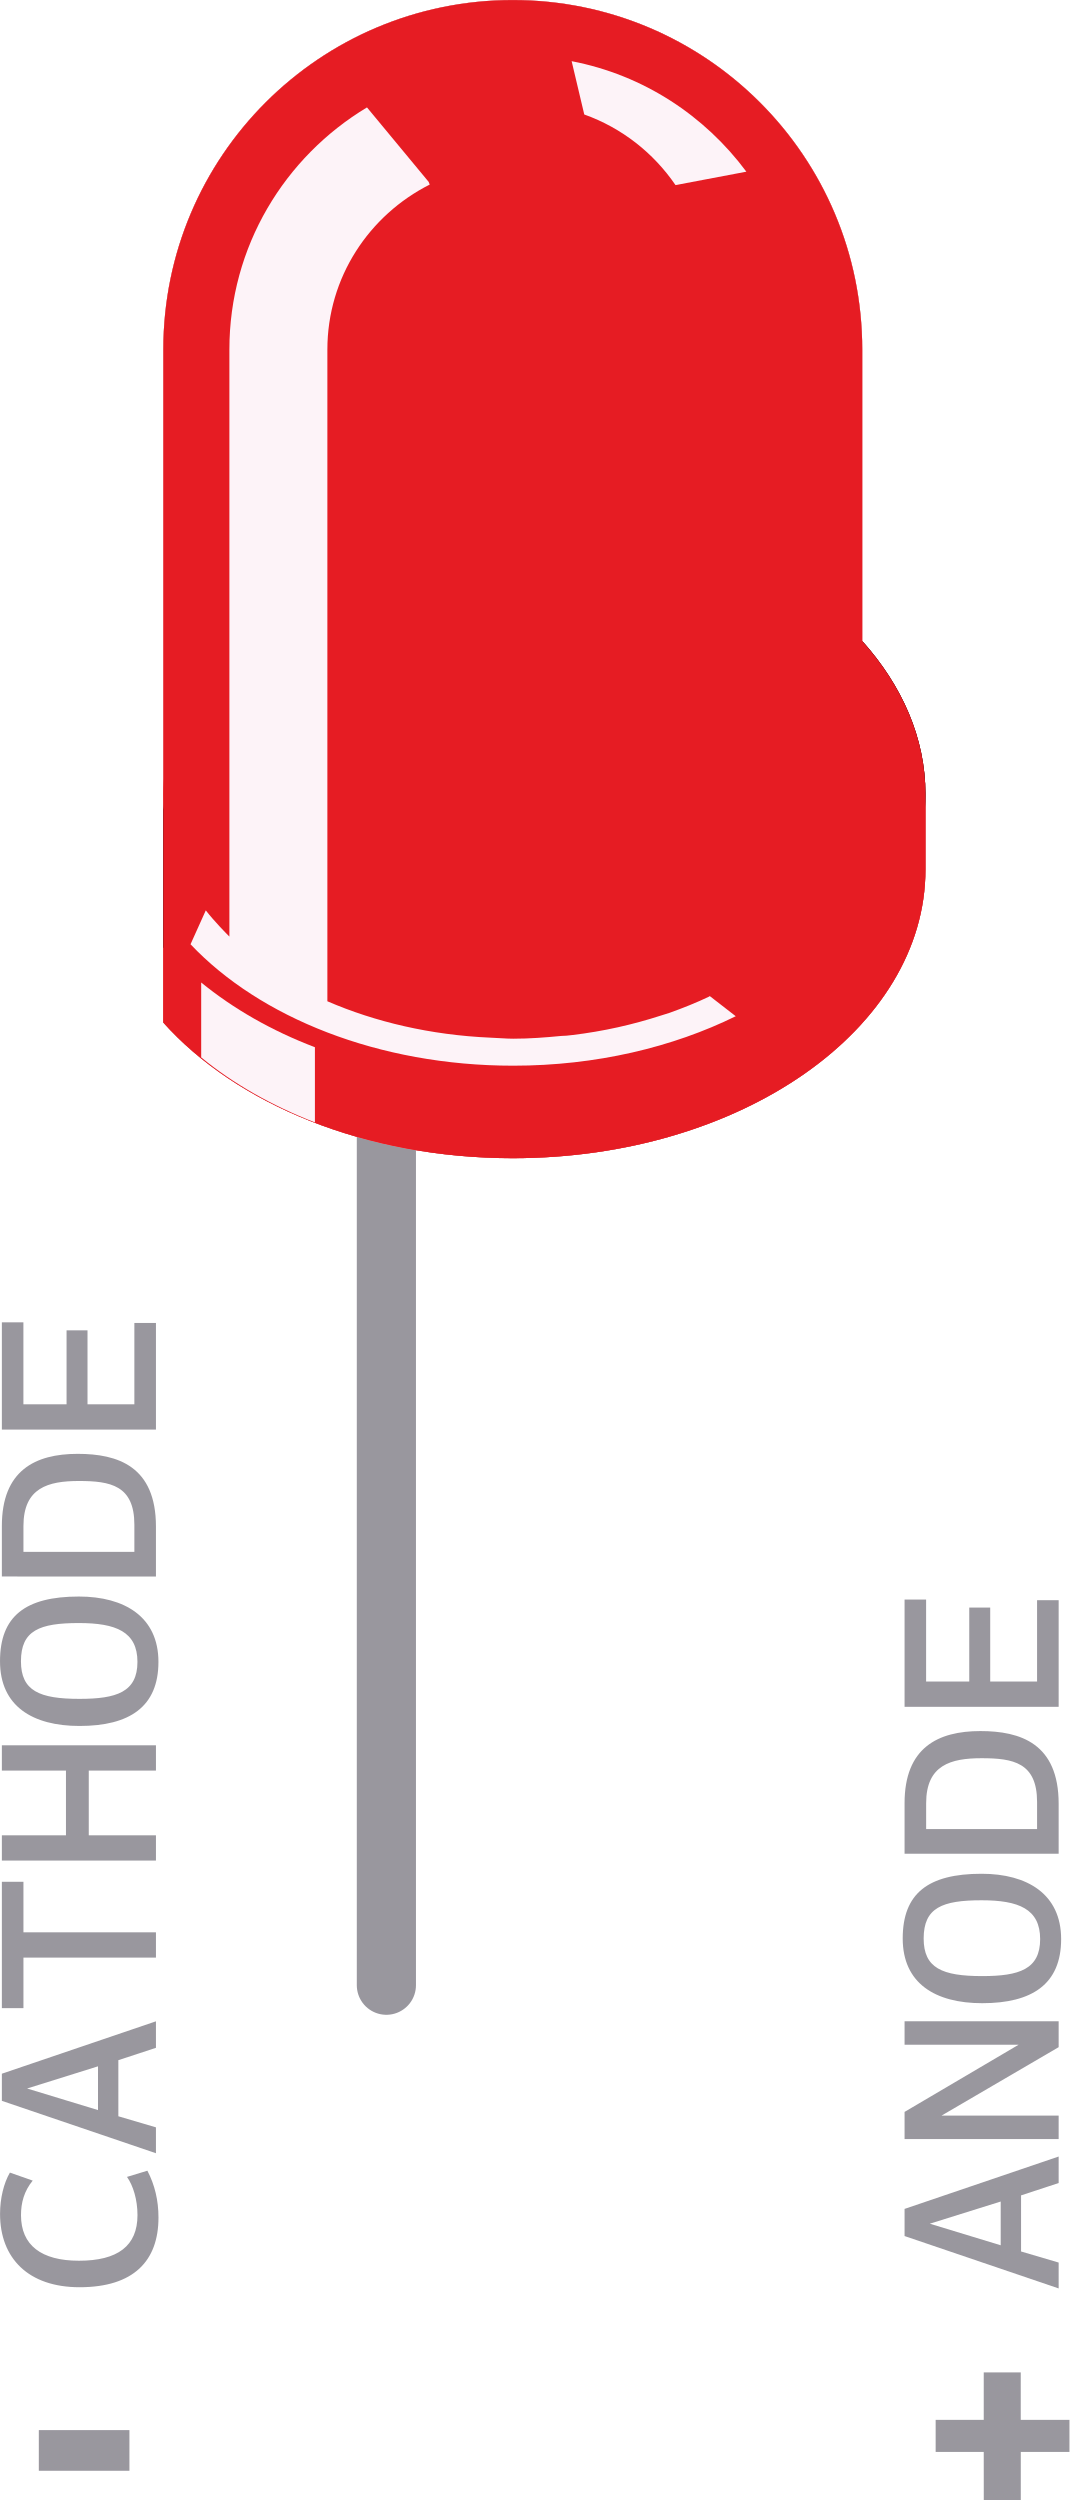
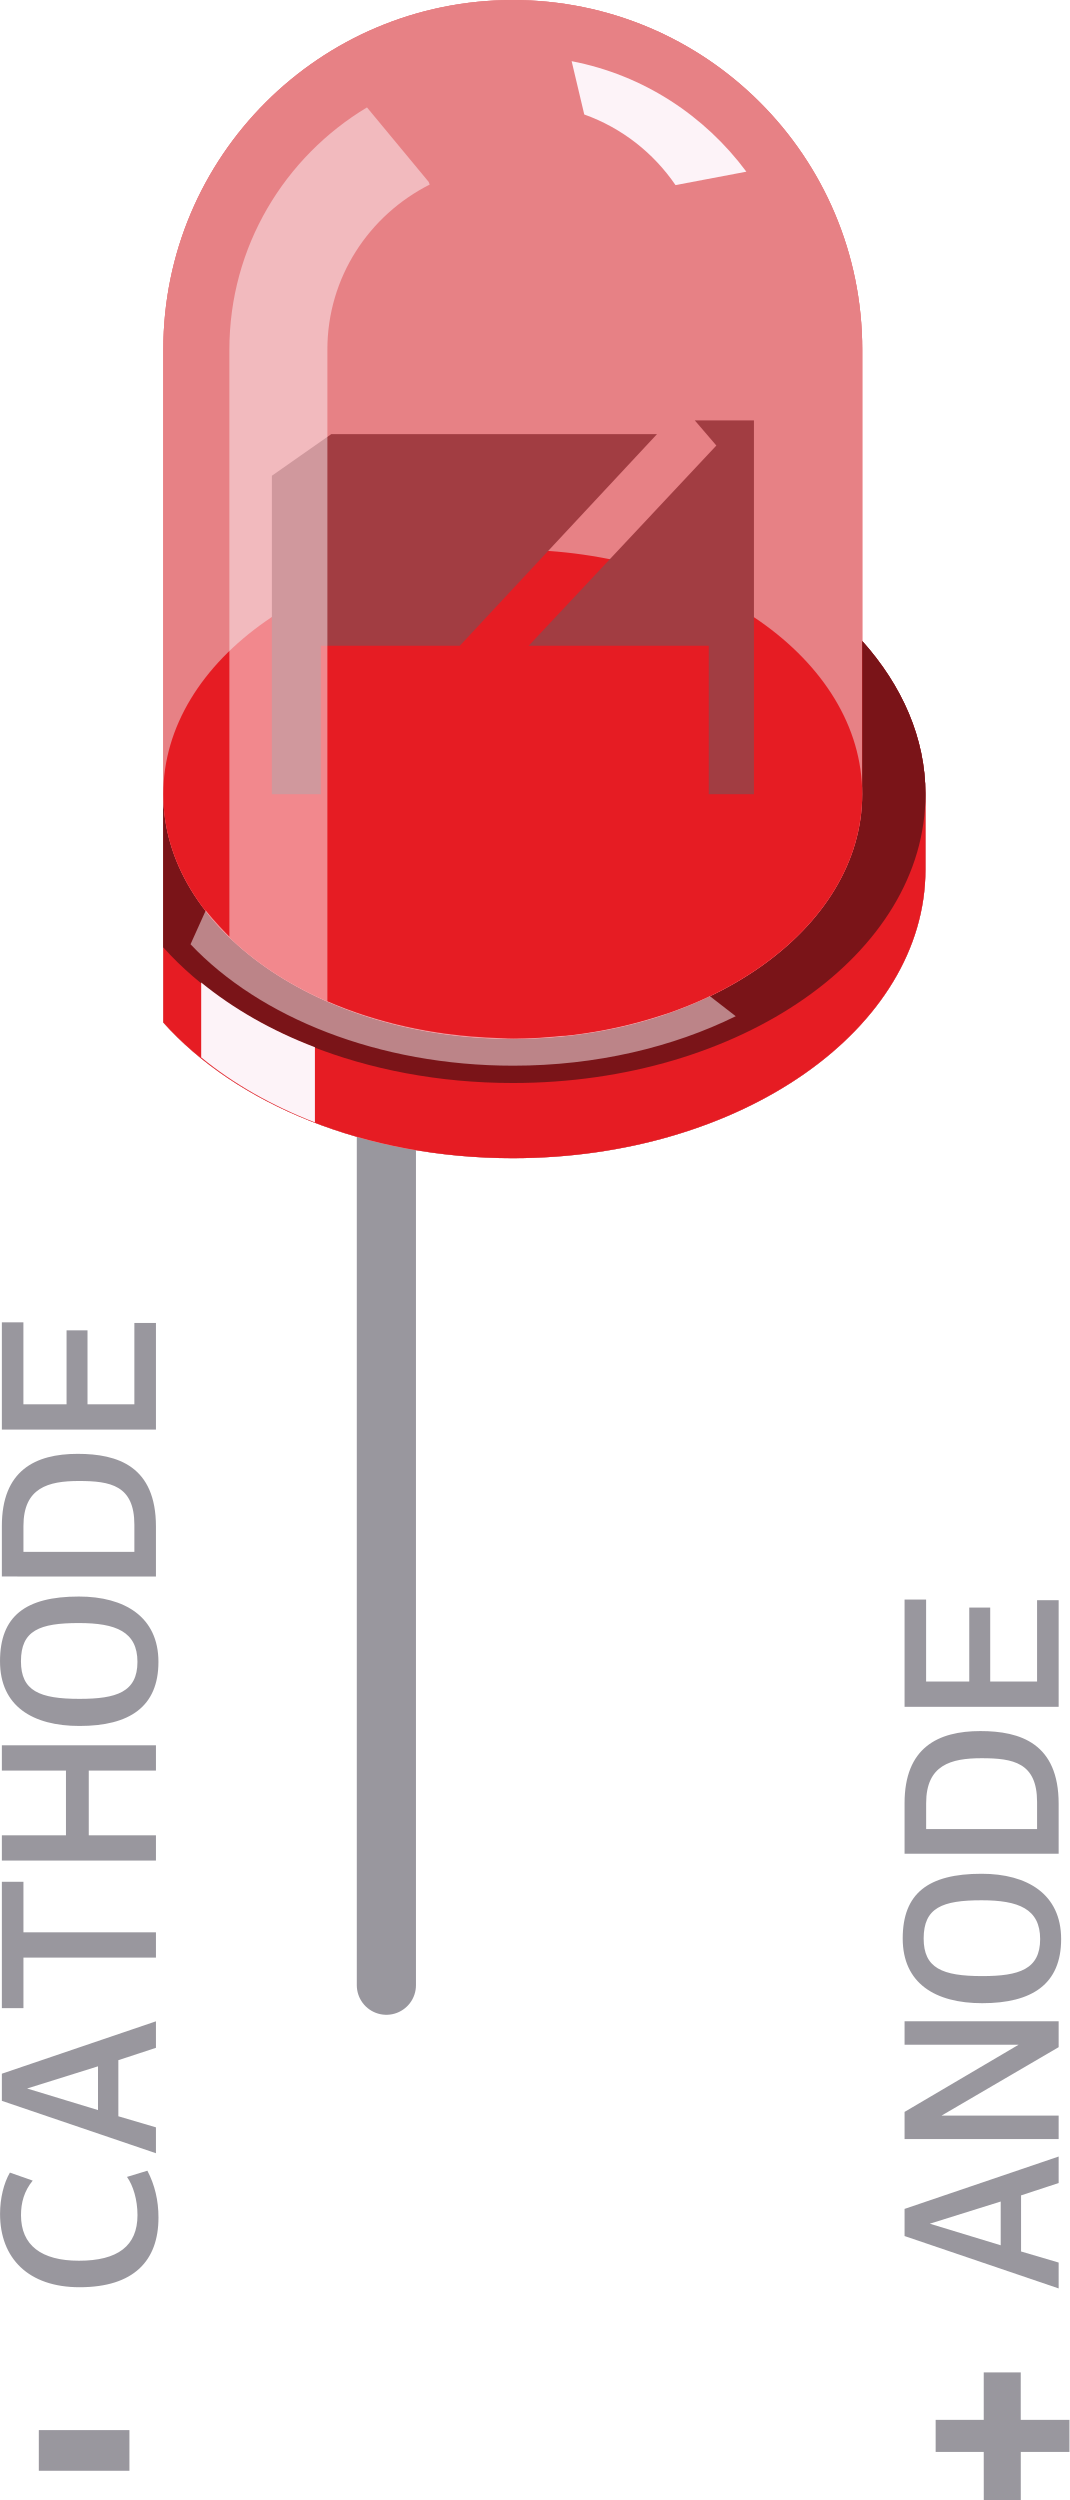
<svg xmlns="http://www.w3.org/2000/svg" width="9.564mm" height="22.357mm" viewBox="0 0 9.564 22.357" version="1.1" id="svg10637">
  <defs id="defs10634">
    <clipPath clipPathUnits="userSpaceOnUse" id="clipPath7305">
      <g id="g7309">
        <path d="m 45,137 h 18.523 v 46.152 H 45 Z m 0,0" id="path7307" />
      </g>
    </clipPath>
    <clipPath id="clip30">
      <rect x="0" y="0" width="20" height="30" id="rect619" />
    </clipPath>
    <clipPath id="clip31">
      <path d="M 0.203,0.078 H 19.523 V 29.441 H 0.203 Z m 0,0" id="path616" />
    </clipPath>
    <clipPath clipPathUnits="userSpaceOnUse" id="clipPath7323">
      <g id="g7327" transform="translate(-44,-125)">
        <path d="M 44.203,125.078 H 63.523 V 155 H 44.203 Z m 0,0" id="path7325" />
      </g>
    </clipPath>
    <mask id="mask7">
      <g filter="url(#alpha)" id="g613">
        <rect x="0" y="0" width="396.85" height="660.472" style="fill:#000000;fill-opacity:0.3;stroke:none" id="rect611" />
      </g>
    </mask>
    <filter id="alpha" filterUnits="objectBoundingBox" x="0" y="0" width="1" height="1">
      <feColorMatrix type="matrix" in="SourceGraphic" values="0 0 0 0 1 0 0 0 0 1 0 0 0 0 1 0 0 0 1 0" id="feColorMatrix472" />
    </filter>
    <clipPath id="clipPath9963">
      <rect x="0" y="0" width="20" height="30" id="rect9961" />
    </clipPath>
    <clipPath id="clipPath9967">
      <path d="M 0.203,0.078 H 19.523 V 29.441 H 0.203 Z m 0,0" id="path9965" />
    </clipPath>
    <clipPath id="clip32">
      <rect x="0" y="0" width="20" height="30" id="rect635" />
    </clipPath>
    <clipPath id="clip33">
      <path d="M 0.203,0.078 H 19.523 V 29.441 H 0.203 Z m 0,0" id="path632" />
    </clipPath>
    <clipPath clipPathUnits="userSpaceOnUse" id="clipPath7317">
      <g id="g7321" transform="translate(-44,-125)">
        <path d="M 44.203,125.078 H 63.523 V 155 H 44.203 Z m 0,0" id="path7319" />
      </g>
    </clipPath>
    <mask id="mask8">
      <g filter="url(#alpha)" id="g629">
        <rect x="0" y="0" width="396.85" height="660.472" style="fill:#000000;fill-opacity:0.5;stroke:none" id="rect627" />
      </g>
    </mask>
    <filter id="filter9981" filterUnits="objectBoundingBox" x="0" y="0" width="1" height="1">
      <feColorMatrix type="matrix" in="SourceGraphic" values="0 0 0 0 1 0 0 0 0 1 0 0 0 0 1 0 0 0 1 0" id="feColorMatrix9979" />
    </filter>
    <clipPath id="clipPath9985">
      <rect x="0" y="0" width="20" height="30" id="rect9983" />
    </clipPath>
    <clipPath id="clipPath9989">
      <path d="M 0.203,0.078 H 19.523 V 29.441 H 0.203 Z m 0,0" id="path9987" />
    </clipPath>
    <clipPath id="clip35">
      <rect x="0" y="0" width="20" height="14" id="rect654" />
    </clipPath>
    <clipPath id="clip36">
      <path d="M 0.203,0.328 H 19.523 V 13.438 H 0.203 Z m 0,0" id="path651" />
    </clipPath>
    <clipPath clipPathUnits="userSpaceOnUse" id="clipPath7341">
      <g id="g7345" transform="translate(-44,-141)">
        <path d="m 44.203,141 h 19.32 v 14 H 44.203 Z m 0,0" id="path7343" />
      </g>
    </clipPath>
    <mask id="mask9">
      <g filter="url(#alpha)" id="g648">
        <rect x="0" y="0" width="396.85" height="660.472" style="fill:#000000;fill-opacity:0.9;stroke:none" id="rect646" />
      </g>
    </mask>
    <filter id="filter10003" filterUnits="objectBoundingBox" x="0" y="0" width="1" height="1">
      <feColorMatrix type="matrix" in="SourceGraphic" values="0 0 0 0 1 0 0 0 0 1 0 0 0 0 1 0 0 0 1 0" id="feColorMatrix10001" />
    </filter>
    <clipPath id="clipPath10007">
      <rect x="0" y="0" width="20" height="14" id="rect10005" />
    </clipPath>
    <clipPath id="clipPath10011">
      <path d="M 0.203,0.328 H 19.523 V 13.438 H 0.203 Z m 0,0" id="path10009" />
    </clipPath>
    <clipPath id="clip37">
      <rect x="0" y="0" width="20" height="14" id="rect670" />
    </clipPath>
    <clipPath id="clip38">
      <path d="M 0.203,0.328 H 19.523 V 13.438 H 0.203 Z m 0,0" id="path667" />
    </clipPath>
    <clipPath clipPathUnits="userSpaceOnUse" id="clipPath7335">
      <g id="g7339" transform="translate(-44,-141)">
        <path d="m 44.203,141 h 19.32 v 14 H 44.203 Z m 0,0" id="path7337" />
      </g>
    </clipPath>
    <mask id="mask10">
      <g filter="url(#alpha)" id="g664">
        <rect x="0" y="0" width="396.85" height="660.472" style="fill:#000000;fill-opacity:0.7;stroke:none" id="rect662" />
      </g>
    </mask>
    <filter id="filter10025" filterUnits="objectBoundingBox" x="0" y="0" width="1" height="1">
      <feColorMatrix type="matrix" in="SourceGraphic" values="0 0 0 0 1 0 0 0 0 1 0 0 0 0 1 0 0 0 1 0" id="feColorMatrix10023" />
    </filter>
    <clipPath id="clipPath10029">
      <rect x="0" y="0" width="20" height="14" id="rect10027" />
    </clipPath>
    <clipPath id="clipPath10033">
      <path d="M 0.203,0.328 H 19.523 V 13.438 H 0.203 Z m 0,0" id="path10031" />
    </clipPath>
    <clipPath id="clip40">
      <rect x="0" y="0" width="20" height="12" id="rect689" />
    </clipPath>
    <clipPath id="clip41">
      <path d="M 0.203,0.328 H 19.523 V 11.531 H 0.203 Z m 0,0" id="path686" />
    </clipPath>
    <clipPath clipPathUnits="userSpaceOnUse" id="clipPath7352">
      <g id="g7356" transform="translate(-44,-141)">
        <path d="m 44.203,141 h 19.32 v 12 H 44.203 Z m 0,0" id="path7354" />
      </g>
    </clipPath>
    <mask id="mask11">
      <g filter="url(#alpha)" id="g683">
        <rect x="0" y="0" width="396.85" height="660.472" style="fill:#000000;fill-opacity:0.25;stroke:none" id="rect681" />
      </g>
    </mask>
    <filter id="filter10047" filterUnits="objectBoundingBox" x="0" y="0" width="1" height="1">
      <feColorMatrix type="matrix" in="SourceGraphic" values="0 0 0 0 1 0 0 0 0 1 0 0 0 0 1 0 0 0 1 0" id="feColorMatrix10045" />
    </filter>
    <clipPath id="clipPath10051">
      <rect x="0" y="0" width="20" height="12" id="rect10049" />
    </clipPath>
    <clipPath id="clipPath10055">
      <path d="M 0.203,0.328 H 19.523 V 11.531 H 0.203 Z m 0,0" id="path10053" />
    </clipPath>
    <clipPath id="clip43">
      <rect x="0" y="0" width="18" height="13" id="rect708" />
    </clipPath>
    <clipPath id="clip44">
      <path d="m 0.203,0.012 h 17.719 V 12.41 H 0.203 Z m 0,0" id="path705" />
    </clipPath>
    <clipPath clipPathUnits="userSpaceOnUse" id="clipPath7370">
      <g id="g7374" transform="translate(-44,-139)">
        <path d="M 44.203,139 H 62 v 13 H 44.203 Z m 0,0" id="path7372" />
      </g>
    </clipPath>
    <mask id="mask12">
      <g filter="url(#alpha)" id="g702">
        <rect x="0" y="0" width="396.85" height="660.472" style="fill:#000000;fill-opacity:0.25;stroke:none" id="rect700" />
      </g>
    </mask>
    <filter id="filter10069" filterUnits="objectBoundingBox" x="0" y="0" width="1" height="1">
      <feColorMatrix type="matrix" in="SourceGraphic" values="0 0 0 0 1 0 0 0 0 1 0 0 0 0 1 0 0 0 1 0" id="feColorMatrix10067" />
    </filter>
    <clipPath id="clipPath10073">
      <rect x="0" y="0" width="18" height="13" id="rect10071" />
    </clipPath>
    <clipPath id="clipPath10077">
      <path d="m 0.203,0.012 h 17.719 V 12.41 H 0.203 Z m 0,0" id="path10075" />
    </clipPath>
    <clipPath id="clip45">
      <rect x="0" y="0" width="18" height="13" id="rect724" />
    </clipPath>
    <clipPath id="clip46">
      <path d="m 0.203,0.012 h 17.719 V 12.41 H 0.203 Z m 0,0" id="path721" />
    </clipPath>
    <clipPath clipPathUnits="userSpaceOnUse" id="clipPath7364">
      <g id="g7368" transform="translate(-44,-139)">
        <path d="M 44.203,139 H 62 v 13 H 44.203 Z m 0,0" id="path7366" />
      </g>
    </clipPath>
    <mask id="mask13">
      <g filter="url(#alpha)" id="g718">
        <rect x="0" y="0" width="396.85" height="660.472" style="fill:#000000;fill-opacity:0.25;stroke:none" id="rect716" />
      </g>
    </mask>
    <filter id="filter10091" filterUnits="objectBoundingBox" x="0" y="0" width="1" height="1">
      <feColorMatrix type="matrix" in="SourceGraphic" values="0 0 0 0 1 0 0 0 0 1 0 0 0 0 1 0 0 0 1 0" id="feColorMatrix10089" />
    </filter>
    <clipPath id="clipPath10095">
      <rect x="0" y="0" width="18" height="13" id="rect10093" />
    </clipPath>
    <clipPath id="clipPath10099">
      <path d="m 0.203,0.012 h 17.719 V 12.41 H 0.203 Z m 0,0" id="path10097" />
    </clipPath>
    <clipPath id="clip48">
      <rect x="0" y="0" width="20" height="30" id="rect743" />
    </clipPath>
    <clipPath id="clip49">
      <path d="M 0.203,0.078 H 19.523 V 29.441 H 0.203 Z m 0,0" id="path740" />
    </clipPath>
    <clipPath clipPathUnits="userSpaceOnUse" id="clipPath7381">
      <g id="g7385" transform="translate(-44,-125)">
        <path d="M 44.203,125.078 H 63.523 V 155 H 44.203 Z m 0,0" id="path7383" />
      </g>
    </clipPath>
    <mask id="mask14">
      <g filter="url(#alpha)" id="g737">
        <rect x="0" y="0" width="396.85" height="660.472" style="fill:#000000;fill-opacity:0.65;stroke:none" id="rect735" />
      </g>
    </mask>
    <filter id="filter10113" filterUnits="objectBoundingBox" x="0" y="0" width="1" height="1">
      <feColorMatrix type="matrix" in="SourceGraphic" values="0 0 0 0 1 0 0 0 0 1 0 0 0 0 1 0 0 0 1 0" id="feColorMatrix10111" />
    </filter>
    <clipPath id="clipPath10117">
      <rect x="0" y="0" width="20" height="30" id="rect10115" />
    </clipPath>
    <clipPath id="clipPath10121">
      <path d="M 0.203,0.078 H 19.523 V 29.441 H 0.203 Z m 0,0" id="path10119" />
    </clipPath>
    <clipPath id="clip50">
      <rect x="0" y="0" width="5" height="4" id="rect759" />
    </clipPath>
    <clipPath id="clip51">
      <path d="M 0.555,0.629 H 4.984 V 3.77 H 0.555 Z m 0,0" id="path756" />
    </clipPath>
    <mask id="mask15">
      <g filter="url(#alpha)" id="g753">
        <rect x="0" y="0" width="396.85" height="660.472" style="fill:#000000;fill-opacity:0.4;stroke:none" id="rect751" />
      </g>
    </mask>
    <filter id="filter10132" filterUnits="objectBoundingBox" x="0" y="0" width="1" height="1">
      <feColorMatrix type="matrix" in="SourceGraphic" values="0 0 0 0 1 0 0 0 0 1 0 0 0 0 1 0 0 0 1 0" id="feColorMatrix10130" />
    </filter>
    <clipPath id="clipPath10136">
      <rect x="0" y="0" width="5" height="4" id="rect10134" />
    </clipPath>
    <clipPath id="clipPath10140">
      <path d="M 0.555,0.629 H 4.984 V 3.77 H 0.555 Z m 0,0" id="path10138" />
    </clipPath>
    <clipPath id="clip52">
      <rect x="0" y="0" width="4" height="5" id="rect775" />
    </clipPath>
    <clipPath id="clip53">
      <path d="M 0.164,0.984 H 3.047 V 4.531 H 0.164 Z m 0,0" id="path772" />
    </clipPath>
    <mask id="mask16">
      <g filter="url(#alpha)" id="g769">
        <rect x="0" y="0" width="396.85" height="660.472" style="fill:#000000;fill-opacity:0.4;stroke:none" id="rect767" />
      </g>
    </mask>
    <filter id="filter10151" filterUnits="objectBoundingBox" x="0" y="0" width="1" height="1">
      <feColorMatrix type="matrix" in="SourceGraphic" values="0 0 0 0 1 0 0 0 0 1 0 0 0 0 1 0 0 0 1 0" id="feColorMatrix10149" />
    </filter>
    <clipPath id="clipPath10155">
      <rect x="0" y="0" width="4" height="5" id="rect10153" />
    </clipPath>
    <clipPath id="clipPath10159">
      <path d="M 0.164,0.984 H 3.047 V 4.531 H 0.164 Z m 0,0" id="path10157" />
    </clipPath>
    <clipPath id="clip55">
      <rect x="0" y="0" width="15" height="26" id="rect794" />
    </clipPath>
    <clipPath id="clip56">
      <path d="M 0.895,0.801 H 14.715 V 25.094 H 0.895 Z m 0,0" id="path791" />
    </clipPath>
    <clipPath clipPathUnits="userSpaceOnUse" id="clipPath7392">
      <g id="g7396" transform="translate(-44,-127)">
        <path d="M 44.203,127 H 59 v 26 H 44.203 Z m 0,0" id="path7394" />
      </g>
    </clipPath>
    <mask id="mask17">
      <g filter="url(#alpha)" id="g788">
        <rect x="0" y="0" width="396.85" height="660.472" style="fill:#000000;fill-opacity:0.4;stroke:none" id="rect786" />
      </g>
    </mask>
    <filter id="filter10173" filterUnits="objectBoundingBox" x="0" y="0" width="1" height="1">
      <feColorMatrix type="matrix" in="SourceGraphic" values="0 0 0 0 1 0 0 0 0 1 0 0 0 0 1 0 0 0 1 0" id="feColorMatrix10171" />
    </filter>
    <clipPath id="clipPath10177">
      <rect x="0" y="0" width="15" height="26" id="rect10175" />
    </clipPath>
    <clipPath id="clipPath10181">
      <path d="M 0.895,0.801 H 14.715 V 25.094 H 0.895 Z m 0,0" id="path10179" />
    </clipPath>
  </defs>
  <g id="layer1" transform="translate(-100.6407,-127.2746)">
    <g id="use3882" style="fill:#99979e;fill-opacity:1" transform="matrix(0.3527778,0,0,0.3527778,100.5469,149.8994)">
      <path style="stroke:none" d="M 3.547,-1.5 V -2.531 H 1.25 V -1.5 Z m 0,0" id="path11550" />
    </g>
    <g id="use3890" style="fill:#99979e;fill-opacity:1" transform="matrix(0.3527778,0,0,0.3527778,102.0353,147.8446)">
      <path style="stroke:none" d="m -0.734,-3.125 c 0.156,0.219 0.266,0.578 0.266,0.969 0,0.781 -0.5,1.156 -1.484,1.156 -0.953,0 -1.469,-0.391 -1.469,-1.156 0,-0.312 0.078,-0.609 0.297,-0.875 l -0.578,-0.203 c -0.156,0.266 -0.25,0.656 -0.25,1.047 0,1.125 0.719,1.859 2.016,1.859 1.375,0 2,-0.672 2,-1.766 0,-0.438 -0.094,-0.828 -0.281,-1.188 z m 0,0" id="path11542" />
    </g>
    <g id="use3892" style="fill:#99979e;fill-opacity:1" transform="matrix(0.3527778,0,0,0.3527778,102.0353,146.5746)">
      <path style="stroke:none" d="M 0,-0.781 -0.953,-1.062 V -2.484 L 0,-2.797 V -3.469 l -3.906,1.328 v 0.688 L 0,-0.125 Z m -1.469,-1.547 v 1.109 l -1.797,-0.547 z m 0,0" id="path11534" />
    </g>
    <g id="use3894" style="fill:#99979e;fill-opacity:1" transform="matrix(0.3527778,0,0,0.3527778,102.0353,145.3046)">
      <path style="stroke:none" d="m -3.906,-3.406 v 3.203 h 0.547 v -1.281 H 0 V -2.125 h -3.359 v -1.281 z m 0,0" id="path11530" />
    </g>
    <g id="use3896" style="fill:#99979e;fill-opacity:1" transform="matrix(0.3527778,0,0,0.3527778,102.0353,144.0346)">
      <path style="stroke:none" d="m -3.906,-2.625 h 1.625 v 1.641 h -1.625 V -0.344 H 0 V -0.984 H -1.703 V -2.625 H 0 v -0.641 h -3.906 z m 0,0" id="path11526" />
    </g>
    <g id="use3898" style="fill:#99979e;fill-opacity:1" transform="matrix(0.3527778,0,0,0.3527778,102.0353,142.7646)">
      <path style="stroke:none" d="m -3.953,-1.797 c 0,1.141 0.828,1.641 2.016,1.641 1.266,0 2,-0.484 2,-1.625 0,-1.141 -0.859,-1.656 -2.016,-1.656 -1.359,0 -2,0.5 -2,1.641 z m 3.484,0.016 c 0,0.766 -0.531,0.938 -1.469,0.938 -1.016,0 -1.484,-0.203 -1.484,-0.953 0,-0.781 0.469,-0.969 1.469,-0.969 0.938,0 1.484,0.219 1.484,0.984 z m 0,0" id="path11518" />
    </g>
    <g id="use3900" style="fill:#99979e;fill-opacity:1" transform="matrix(0.3527778,0,0,0.3527778,102.0353,141.4946)">
      <path style="stroke:none" d="m 0,-0.344 v -1.266 c 0,-1.531 -0.969,-1.844 -1.984,-1.844 -1.078,0 -1.922,0.422 -1.922,1.828 v 1.281 z M -3.359,-1.625 c 0,-0.969 0.625,-1.141 1.406,-1.141 0.797,0 1.406,0.109 1.406,1.109 v 0.688 h -2.812 z m 0,0" id="path11510" />
    </g>
    <g id="use3902" style="fill:#99979e;fill-opacity:1" transform="matrix(0.3527778,0,0,0.3527778,102.0353,140.2246)">
      <path style="stroke:none" d="M -3.906,-0.469 H 0 v -2.703 h -0.547 v 2.062 h -1.188 v -1.875 h -0.531 v 1.875 h -1.094 V -3.188 H -3.906 Z m 0,0" id="path11502" />
    </g>
    <path style="fill:none;stroke:#99979e;stroke-width:0.529;stroke-linecap:round;stroke-linejoin:miter;stroke-miterlimit:4;stroke-opacity:1" d="m 104.096,134.38 v 10.648" id="path4324" />
    <path style="clip-rule:nonzero;fill:none;stroke:#99979e;stroke-width:1.5;stroke-linecap:round;stroke-linejoin:miter;stroke-miterlimit:4;stroke-opacity:1" d="m 57.066,182.402 v -20.852 c 0,-4.754 -3.203,-2.75 -3.203,-8.301 v -7.156" id="path4326" clip-path="url(#clipPath7305)" transform="matrix(0.3527778,0,0,0.3527778,86.50702,83.14985)" />
    <g id="use4330" clip-path="url(#clip30)" style="clip-rule:nonzero" transform="matrix(0.3527778,0,0,0.3527778,102.0292,127.2471)">
      <g clip-path="url(#clip31)" clip-rule="nonzero" id="g11494">
        <path style="fill:#e61c23;fill-opacity:1;fill-rule:nonzero;stroke:none" d="M 17.922,16.328 V 8.938 c 0,-4.891 -3.961,-8.859 -8.859,-8.859 -4.891,0 -8.859,3.961 -8.859,8.859 V 26 c 1.84,2.062 5.117,3.438 8.859,3.438 5.773,0 10.461,-3.27 10.461,-7.32 v -1.906 c 0,-1.426 -0.594,-2.754 -1.602,-3.883" id="path11492" />
      </g>
    </g>
    <g id="use4332" clip-path="url(#clip32)" style="clip-rule:nonzero" transform="matrix(0.3527778,0,0,0.3527778,102.0292,127.2471)">
      <g clip-path="url(#clip33)" clip-rule="nonzero" id="g11488">
        <path style="fill:#e8e6e6;fill-opacity:1;fill-rule:nonzero;stroke:none" d="M 17.922,16.328 V 8.938 c 0,-4.891 -3.961,-8.859 -8.859,-8.859 -4.891,0 -8.859,3.961 -8.859,8.859 V 26 c 1.84,2.062 5.117,3.438 8.859,3.438 5.773,0 10.461,-3.27 10.461,-7.32 v -1.906 c 0,-1.426 -0.594,-2.754 -1.602,-3.883" id="path11486" />
      </g>
    </g>
    <g id="use4336" clip-path="url(#clip35)" style="clip-rule:nonzero" transform="matrix(0.3527778,0,0,0.3527778,102.0292,132.8915)">
      <g clip-path="url(#clip36)" clip-rule="nonzero" id="g11482">
        <path style="fill:#d1d1cf;fill-opacity:1;fill-rule:nonzero;stroke:none" d="m 17.922,0.328 v 3.883 c 0,3.422 -3.957,6.207 -8.859,6.207 -4.891,0 -8.859,-2.777 -8.859,-6.207 v 5.785 c 1.84,2.062 5.117,3.441 8.859,3.441 5.773,0 10.461,-3.273 10.461,-7.32 v -1.906 c 0,-1.426 -0.594,-2.754 -1.602,-3.883" id="path11480" />
      </g>
    </g>
    <g id="use4338" clip-path="url(#clip37)" style="clip-rule:nonzero" transform="matrix(0.3527778,0,0,0.3527778,102.0292,132.8915)">
      <g clip-path="url(#clip38)" clip-rule="nonzero" id="g11476">
        <path style="fill:#e61c23;fill-opacity:1;fill-rule:nonzero;stroke:none" d="m 17.922,0.328 v 3.883 c 0,3.422 -3.957,6.207 -8.859,6.207 -4.891,0 -8.859,-2.777 -8.859,-6.207 v 5.785 c 1.84,2.062 5.117,3.441 8.859,3.441 5.773,0 10.461,-3.273 10.461,-7.32 v -1.906 c 0,-1.426 -0.594,-2.754 -1.602,-3.883" id="path11474" />
      </g>
    </g>
    <g id="use4342" clip-path="url(#clip40)" style="clip-rule:nonzero" transform="matrix(0.3527778,0,0,0.3527778,102.0292,132.8915)">
      <g clip-path="url(#clip41)" clip-rule="nonzero" id="g11470">
        <path style="fill:#0f0c0c;fill-opacity:1;fill-rule:nonzero;stroke:none" d="m 17.922,0.328 v 3.883 c 0,3.422 -3.957,6.207 -8.859,6.207 -4.891,0 -8.859,-2.777 -8.859,-6.207 V 8.094 c 1.84,2.062 5.117,3.438 8.859,3.438 5.773,0 10.461,-3.27 10.461,-7.32 0,-1.426 -0.594,-2.754 -1.602,-3.883" id="path11468" />
      </g>
    </g>
    <g id="use4346" clip-path="url(#clip43)" style="clip-rule:nonzero" transform="matrix(0.3527778,0,0,0.3527778,102.0292,132.186)">
      <g clip-path="url(#clip44)" clip-rule="nonzero" id="g11464">
        <path style="fill:#e8e6e6;fill-opacity:1;fill-rule:nonzero;stroke:none" d="m 9.062,0.012 c 4.895,0 8.859,2.773 8.859,6.199 0,3.426 -3.965,6.199 -8.859,6.199 -4.895,0 -8.859,-2.773 -8.859,-6.199 0,-3.426 3.965,-6.199 8.859,-6.199" id="path11462" />
      </g>
    </g>
    <g id="use4348" clip-path="url(#clip45)" style="clip-rule:nonzero" transform="matrix(0.3527778,0,0,0.3527778,102.0292,132.186)">
      <g clip-path="url(#clip46)" clip-rule="nonzero" id="g11458">
        <path style="fill:#e61c23;fill-opacity:1;fill-rule:nonzero;stroke:none" d="m 9.062,0.012 c 4.895,0 8.859,2.773 8.859,6.199 0,3.426 -3.965,6.199 -8.859,6.199 -4.895,0 -8.859,-2.773 -8.859,-6.199 0,-3.426 3.965,-6.199 8.859,-6.199" id="path11456" />
      </g>
    </g>
    <path style="fill:#5e5e61;fill-opacity:1;fill-rule:nonzero;stroke:none;stroke-width:0.353" d="m 103.072,131.529 v 2.848 h 0.437 v -1.328 h 1.244 l 1.763,-1.892 h -2.913 z m 0,0" id="path4352" />
    <path style="fill:#5e5e61;fill-opacity:1;fill-rule:nonzero;stroke:none;stroke-width:0.353" d="m 106.854,131.034 0.193,0.225 -1.678,1.79 h 1.61 v 1.328 h 0.404 v -3.343 z m 0,0" id="path4354" />
-     <g id="use4356" clip-path="url(#clip48)" style="clip-rule:nonzero" transform="matrix(0.3527778,0,0,0.3527778,102.0292,127.2471)">
+     <g id="use4356" clip-path="url(#clip48)" style="clip-rule:nonzero;opacity:0.5" transform="matrix(0.3527778,0,0,0.3527778,102.0292,127.2471)">
      <g clip-path="url(#clip49)" clip-rule="nonzero" id="g11452">
        <path style="fill:#e61c23;fill-opacity:1;fill-rule:nonzero;stroke:none" d="M 17.922,16.328 V 8.938 c 0,-4.891 -3.961,-8.859 -8.859,-8.859 -4.891,0 -8.859,3.961 -8.859,8.859 V 26 c 1.84,2.062 5.117,3.438 8.859,3.438 5.773,0 10.461,-3.27 10.461,-7.32 v -1.906 c 0,-1.426 -0.594,-2.754 -1.602,-3.883" id="path11450" />
      </g>
    </g>
    <g id="use4360" clip-path="url(#clip50)" transform="matrix(0.3527778,0,0,0.3527778,105.557,127.5999)">
      <g clip-path="url(#clip51)" clip-rule="nonzero" id="g11446">
        <path style="fill:#fdf3f8;fill-opacity:1;fill-rule:nonzero;stroke:none" d="M 3.188,3.77 4.984,3.43 C 3.93,2.012 2.379,0.98 0.555,0.629 L 0.875,1.98 c 0.953,0.34 1.758,0.977 2.312,1.789" id="path11444" />
      </g>
    </g>
    <g id="use4362" clip-path="url(#clip52)" transform="matrix(0.3527778,0,0,0.3527778,102.382,135.7137)">
      <g clip-path="url(#clip53)" clip-rule="nonzero" id="g11440">
        <path style="fill:#fdf3f8;fill-opacity:1;fill-rule:nonzero;stroke:none" d="M 0.164,0.984 V 2.883 C 0.973,3.547 1.953,4.105 3.047,4.531 V 2.625 C 1.949,2.207 0.977,1.648 0.164,0.984" id="path11438" />
      </g>
    </g>
-     <g id="use4364" clip-path="url(#clip55)" style="clip-rule:nonzero" transform="matrix(0.3527778,0,0,0.3527778,102.0292,127.9526)">
+     <g id="use4364" clip-path="url(#clip55)" style="clip-rule:nonzero;opacity:0.5" transform="matrix(0.3527778,0,0,0.3527778,102.0292,127.9526)">
      <g clip-path="url(#clip56)" clip-rule="nonzero" id="g11434">
        <path style="fill:#fdf3f8;fill-opacity:1;fill-rule:nonzero;stroke:none" d="m 14.043,23.34 c -0.316,0.152 -0.66,0.289 -1.008,0.414 -0.07,0.023 -0.145,0.047 -0.223,0.07 -0.703,0.227 -1.449,0.398 -2.242,0.492 -0.094,0.012 -0.188,0.023 -0.281,0.023 -0.398,0.039 -0.805,0.07 -1.215,0.07 -0.184,0 -0.383,-0.02 -0.59,-0.027 -1.5,-0.066 -2.91,-0.398 -4.121,-0.922 V 6.941 c 0,-1.836 1.062,-3.41 2.594,-4.184 L 6.93,2.688 5.367,0.801 C 3.281,2.055 1.879,4.328 1.879,6.938 V 21.82 C 1.816,21.758 1.496,21.434 1.281,21.156 l -0.387,0.859 c 1.754,1.855 4.762,3.078 8.18,3.078 2.102,0 4.047,-0.469 5.641,-1.254 l -0.66,-0.512 z m 0,0" id="path11432" />
      </g>
    </g>
    <g id="use4368" style="fill:#99979e;fill-opacity:1" transform="matrix(0.3527778,0,0,0.3527778,108.7604,149.8412)">
      <path style="stroke:none" d="m 1.922,-0.594 h 0.938 V -1.812 H 4.094 V -2.625 H 2.859 v -1.203 h -0.938 V -2.625 h -1.219 v 0.812 h 1.219 z m 0,0" id="path11546" />
    </g>
    <g id="use4376" style="fill:#99979e;fill-opacity:1" transform="matrix(0.3527778,0,0,0.3527778,110.108,147.7837)">
      <path style="stroke:none" d="M 0,-0.781 -0.953,-1.062 V -2.484 L 0,-2.797 V -3.469 l -3.906,1.328 v 0.688 L 0,-0.125 Z m -1.469,-1.547 v 1.109 l -1.797,-0.547 z m 0,0" id="path11538" />
    </g>
    <g id="use4378" style="fill:#99979e;fill-opacity:1" transform="matrix(0.3527778,0,0,0.3527778,110.108,146.5137)">
      <path style="stroke:none" d="M -2.969,-0.906 0,-2.641 v -0.656 h -3.906 v 0.594 h 2.891 L -3.906,-1 v 0.688 H 0 v -0.594 z m 0,0" id="path11498" />
    </g>
    <g id="use4380" style="fill:#99979e;fill-opacity:1" transform="matrix(0.3527778,0,0,0.3527778,110.108,145.2438)">
      <path style="stroke:none" d="m -3.953,-1.797 c 0,1.141 0.828,1.641 2.016,1.641 1.266,0 2,-0.484 2,-1.625 0,-1.141 -0.859,-1.656 -2.016,-1.656 -1.359,0 -2,0.5 -2,1.641 z m 3.484,0.016 c 0,0.766 -0.531,0.938 -1.469,0.938 -1.016,0 -1.484,-0.203 -1.484,-0.953 0,-0.781 0.469,-0.969 1.469,-0.969 0.938,0 1.484,0.219 1.484,0.984 z m 0,0" id="path11522" />
    </g>
    <g id="use4382" style="fill:#99979e;fill-opacity:1" transform="matrix(0.3527778,0,0,0.3527778,110.108,143.9737)">
      <path style="stroke:none" d="m 0,-0.344 v -1.266 c 0,-1.531 -0.969,-1.844 -1.984,-1.844 -1.078,0 -1.922,0.422 -1.922,1.828 v 1.281 z M -3.359,-1.625 c 0,-0.969 0.625,-1.141 1.406,-1.141 0.797,0 1.406,0.109 1.406,1.109 v 0.688 h -2.812 z m 0,0" id="path11514" />
    </g>
    <g id="use4384" style="fill:#99979e;fill-opacity:1" transform="matrix(0.3527778,0,0,0.3527778,110.108,142.7038)">
      <path style="stroke:none" d="M -3.906,-0.469 H 0 v -2.703 h -0.547 v 2.062 h -1.188 v -1.875 h -0.531 v 1.875 h -1.094 V -3.188 H -3.906 Z m 0,0" id="path11506" />
    </g>
  </g>
</svg>
